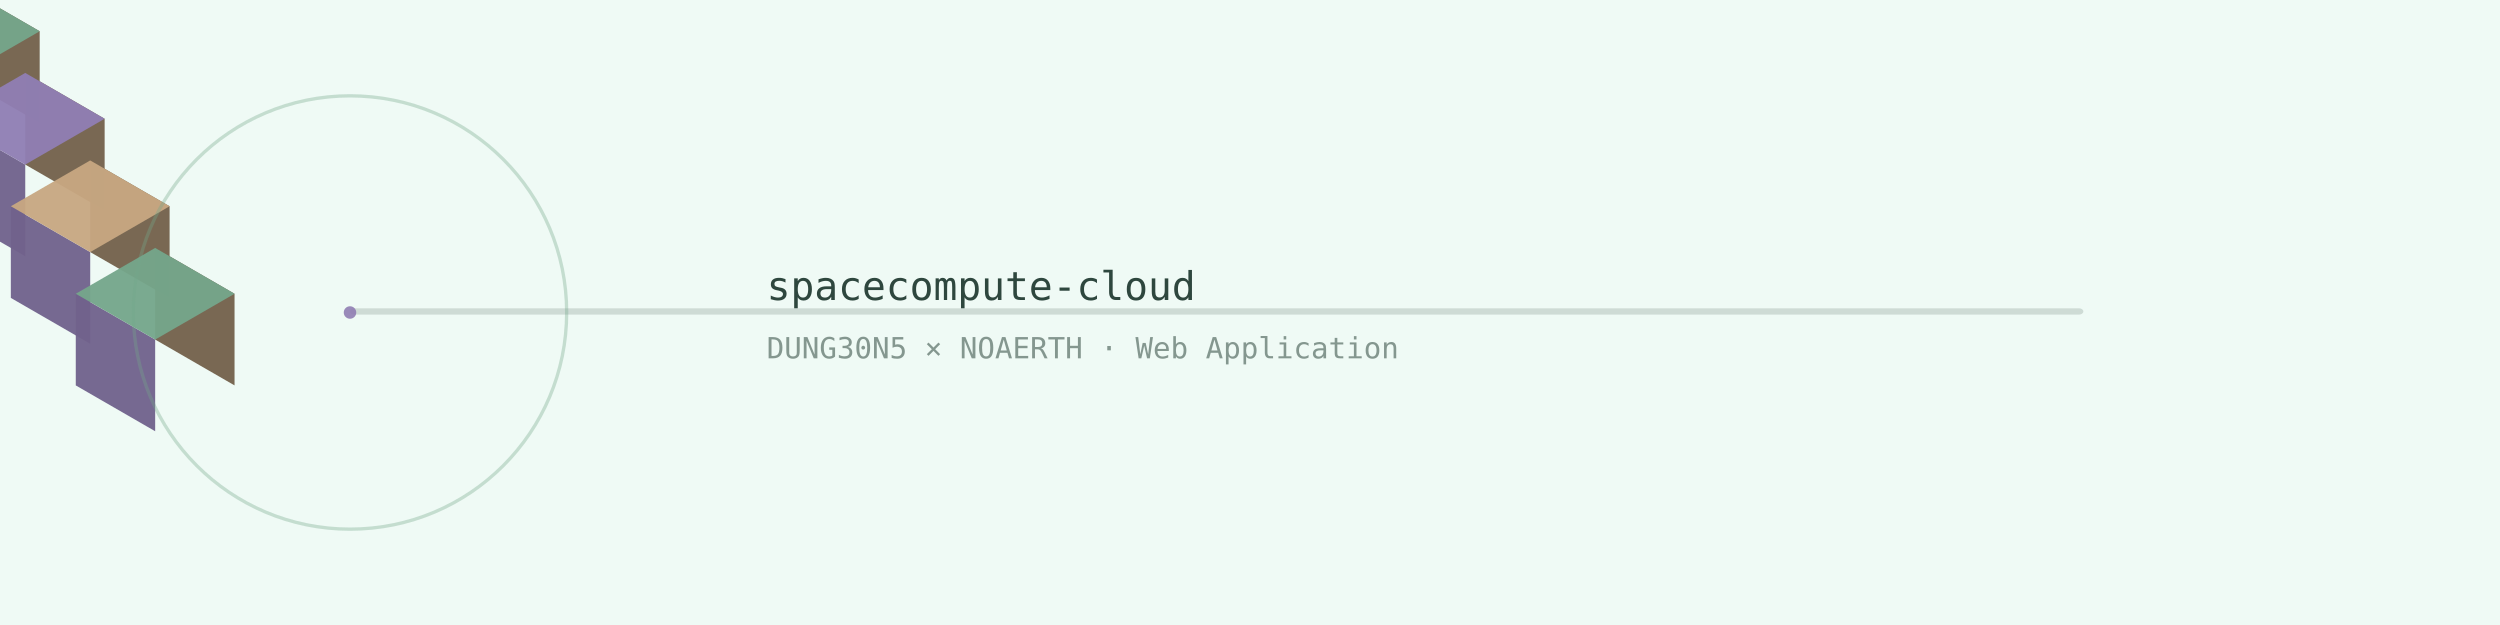
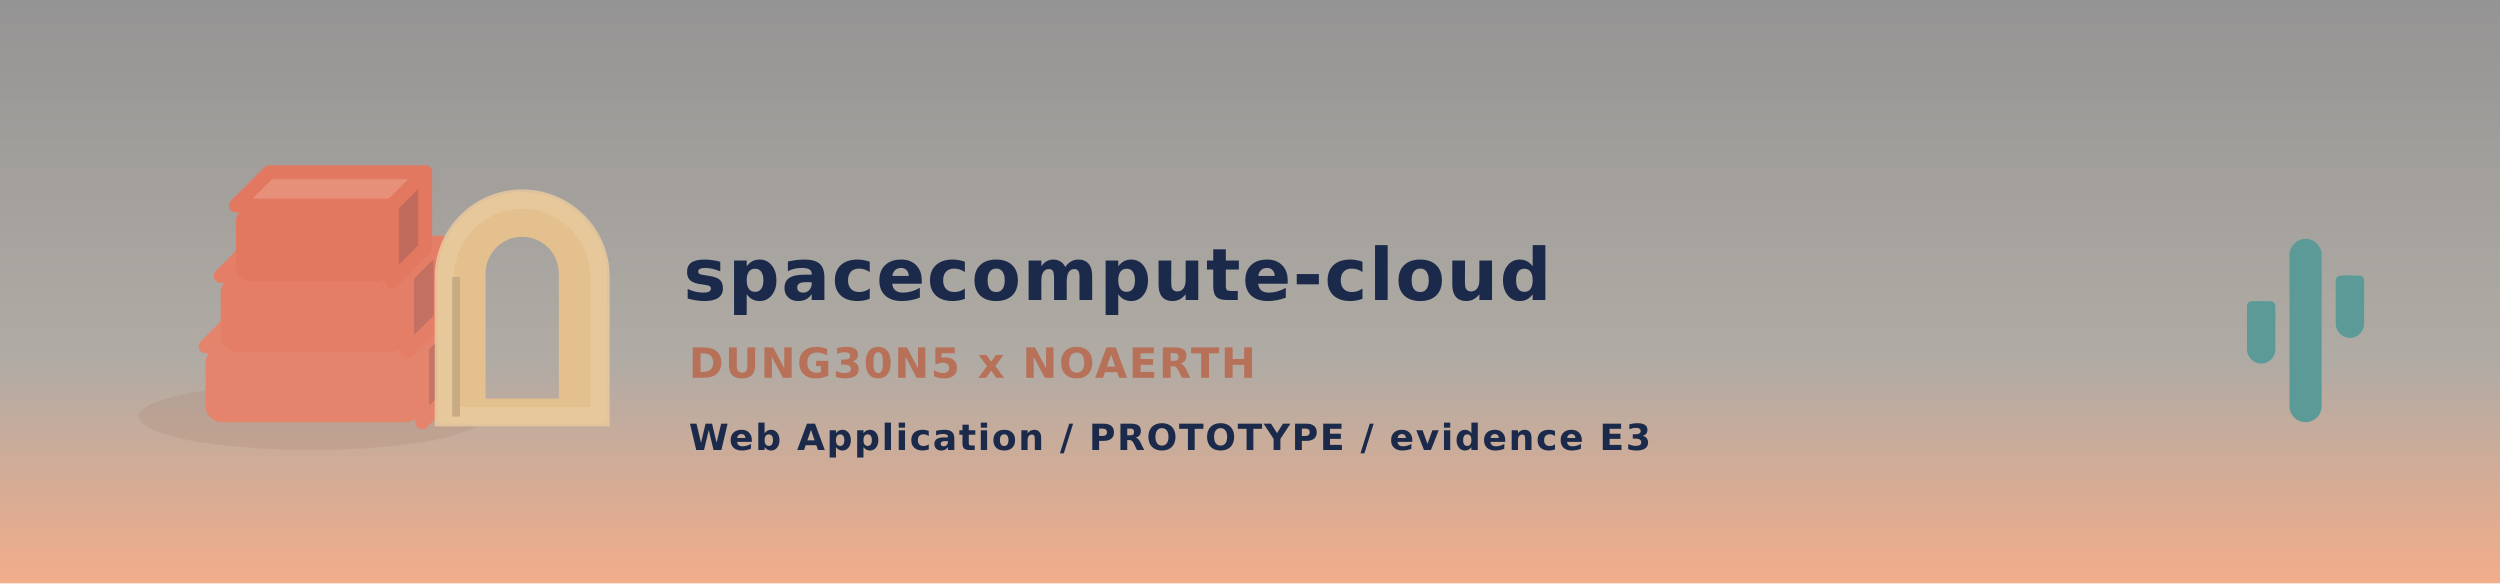
- <svg xmlns="http://www.w3.org/2000/svg" viewBox="0 0 1200 300" width="1200" height="300" role="img" aria-label="spacecompute-cloud identity object">
-   <rect width="1200" height="300" fill="#effaf5" />
-   <defs>
-     <linearGradient id="gft" x1="0" y1="0" x2="1" y2="1">
-       <stop offset="0%" stop-color="#74a68b" />
-       <stop offset="100%" stop-color="#907eb3" />
-     </linearGradient>
-   </defs>
-   <rect x="168.00" y="148.00" width="832.00" height="3.00" rx="2.00" fill="rgba(26,52,43,0.160)" opacity="1.00" />
-   <polygon points="-19.05,37.00 19.05,59.00 19.05,15.00 -19.05,-7.00" fill="#73614b" opacity="0.95" />
-   <polygon points="-57.16,59.00 -19.05,81.00 -19.05,37.00 -57.16,15.00" fill="#70628c" opacity="0.95" />
-   <polygon points="-19.05,-7.00 19.05,15.00 -19.05,37.00 -57.16,15.00" fill="#74a68b" opacity="0.95" />
-   <polygon points="12.12,79.00 50.23,101.00 50.23,57.00 12.12,35.00" fill="#73614b" opacity="0.95" />
-   <polygon points="-25.98,101.00 12.12,123.00 12.12,79.00 -25.98,57.00" fill="#70628c" opacity="0.95" />
-   <polygon points="12.12,35.00 50.23,57.00 12.12,79.00 -25.98,57.00" fill="#907eb3" opacity="0.95" />
-   <polygon points="43.30,121.00 81.41,143.00 81.41,99.00 43.30,77.00" fill="#73614b" opacity="0.95" />
-   <polygon points="5.20,143.00 43.30,165.00 43.30,121.00 5.20,99.00" fill="#70628c" opacity="0.95" />
-   <polygon points="43.30,77.00 81.41,99.00 43.30,121.00 5.20,99.00" fill="#c7a781" opacity="0.95" />
-   <polygon points="74.48,163.00 112.58,185.00 112.58,141.00 74.48,119.00" fill="#73614b" opacity="0.95" />
-   <polygon points="36.37,185.00 74.48,207.00 74.48,163.00 36.37,141.00" fill="#70628c" opacity="0.95" />
-   <polygon points="74.48,119.00 112.58,141.00 74.48,163.00 36.37,141.00" fill="#74a68b" opacity="0.95" />
+ <svg xmlns="http://www.w3.org/2000/svg" width="900" height="210" viewBox="0 0 900 210" role="img" aria-label="spacecompute-cloud - identity object">
+   <linearGradient id="skyf" x1="0" y1="0" x2="0" y2="1">
+     <stop offset="0" stop-color="#959494" />
+     <stop offset="0.62" stop-color="#b0aba4" />
+     <stop offset="1" stop-color="#f3ad8a" />
+   </linearGradient>
+   <rect width="900" height="210" fill="url(#skyf)" />
+   <rect x="0" y="352" width="900" height="-142" fill="#e9cda3" />
+   <rect x="0" y="352" width="900" height="3" fill="#ebd1a9" />
+   <ellipse cx="112" cy="150" rx="62" ry="12" fill="rgba(138,90,68,0.11)" />
  <g>
-     <circle cx="168.00" cy="150.00" r="104.00" fill="none" stroke="rgba(116,166,139,0.350)" stroke-width="1.60" opacity="1.00" />
-     <animate attributeName="opacity" values="0.25;1.0;0.25" dur="12.4s" begin="0s" repeatCount="indefinite" />
+     <path d="M74,124.67 L152,124.67 L164,112.67 L86,112.67 Z" fill="#e99a82" stroke="#e5846c" stroke-width="5" stroke-linejoin="round" />
+     <path d="M152,124.67 L164,112.67 L164,140 L152,152 Z" fill="#c37566" stroke="#e5846c" stroke-width="5" stroke-linejoin="round" />
+     <rect x="74" y="124.67" width="78" height="27.33" rx="6" fill="#e5846c" />
+     <path d="M79.46,99.33 L146.54,99.33 L158.54,87.33 L91.46,87.33 Z" fill="#e8957d" stroke="#e47e66" stroke-width="5" stroke-linejoin="round" />
+     <path d="M146.54,99.33 L158.54,87.33 L158.54,114.67 L146.54,126.67 Z" fill="#c27061" stroke="#e47e66" stroke-width="5" stroke-linejoin="round" />
+     <rect x="79.46" y="99.33" width="67.08" height="27.33" rx="6" fill="#e47e66" />
+     <path d="M84.92,74 L141.08,74 L153.08,62 L96.92,62 Z" fill="#e79079" stroke="#e37861" stroke-width="5" stroke-linejoin="round" />
+     <path d="M141.08,74 L153.08,62 L153.08,89.33 L141.08,101.33 Z" fill="#c16b5d" stroke="#e37861" stroke-width="5" stroke-linejoin="round" />
+     <rect x="84.92" y="74" width="56.16" height="27.33" rx="6" fill="#e37861" />
+     <animate attributeName="opacity" values="0.72;1;0.72" dur="6s" begin="0s" repeatCount="indefinite" />
  </g>
-   <circle cx="168" cy="150" r="3" fill="rgba(144,126,179,0.900)">
-     <animate attributeName="opacity" values="0.35;0.95;0.35" dur="12.4s" begin="0s" repeatCount="indefinite" />
-   </circle>
-   <text x="368" y="144" font-family="ui-monospace,Menlo,monospace" font-size="19" fill="rgba(26,52,43,0.900)">spacecompute-cloud</text>
-   <text x="368" y="172" font-family="ui-monospace,Menlo,monospace" font-size="14" fill="rgba(26,52,43,0.500)">DUNG30N5 × NOAERTH · Web Application</text>
+   <path d="M160,150 L160,99.68 A28,28 0 0 1 216,99.68 L216,150 Z M172.32,146 L172.32,98.43 A15.68,15.68 0 0 1 203.68,98.43 L203.68,146 Z" fill="#e3c08d" fill-rule="evenodd" stroke="#e3c08d" stroke-width="5" stroke-linejoin="round" />
+   <path d="M160,150 L160,99.68 A28,28 0 0 1 216,99.68 L216,150 Z" fill="none" stroke="#e8c99d" stroke-width="7" stroke-linecap="round" opacity="0.85" />
+   <rect x="162.8" y="99.68" width="2.8" height="50.32" fill="#c7ab84" />
+   <text x="246" y="108" font-family="Verdana,DejaVu Sans,sans-serif" font-size="26" font-weight="700" letter-spacing="0.6" fill="#1b2a4a" text-anchor="start">spacecompute-cloud</text>
+   <text x="248" y="136" font-family="Verdana,DejaVu Sans,sans-serif" font-size="15" font-weight="700" letter-spacing="0.6" fill="#b87159" text-anchor="start">DUNG30N5 x NOAERTH</text>
+   <text x="248" y="162" font-family="Verdana,DejaVu Sans,sans-serif" font-size="13" font-weight="700" letter-spacing="0.6" fill="#1b2a4a" text-anchor="start">Web Application  /  PROTOTYPE  /  evidence E3</text>
+   <rect x="824.22" y="86" width="11.56" height="66" rx="5.78" fill="#5b9a97" />
+   <rect x="808.92" y="108.44" width="10.2" height="22.44" rx="5.1" fill="#5b9a97" />
+   <rect x="808.92" y="108.44" width="10.2" height="6.6" rx="1.7" fill="#5b9a97" />
+   <rect x="840.88" y="99.2" width="10.2" height="22.44" rx="5.1" fill="#5b9a97" />
+   <rect x="840.88" y="99.2" width="10.2" height="6.6" rx="1.7" fill="#5b9a97" />
</svg>
